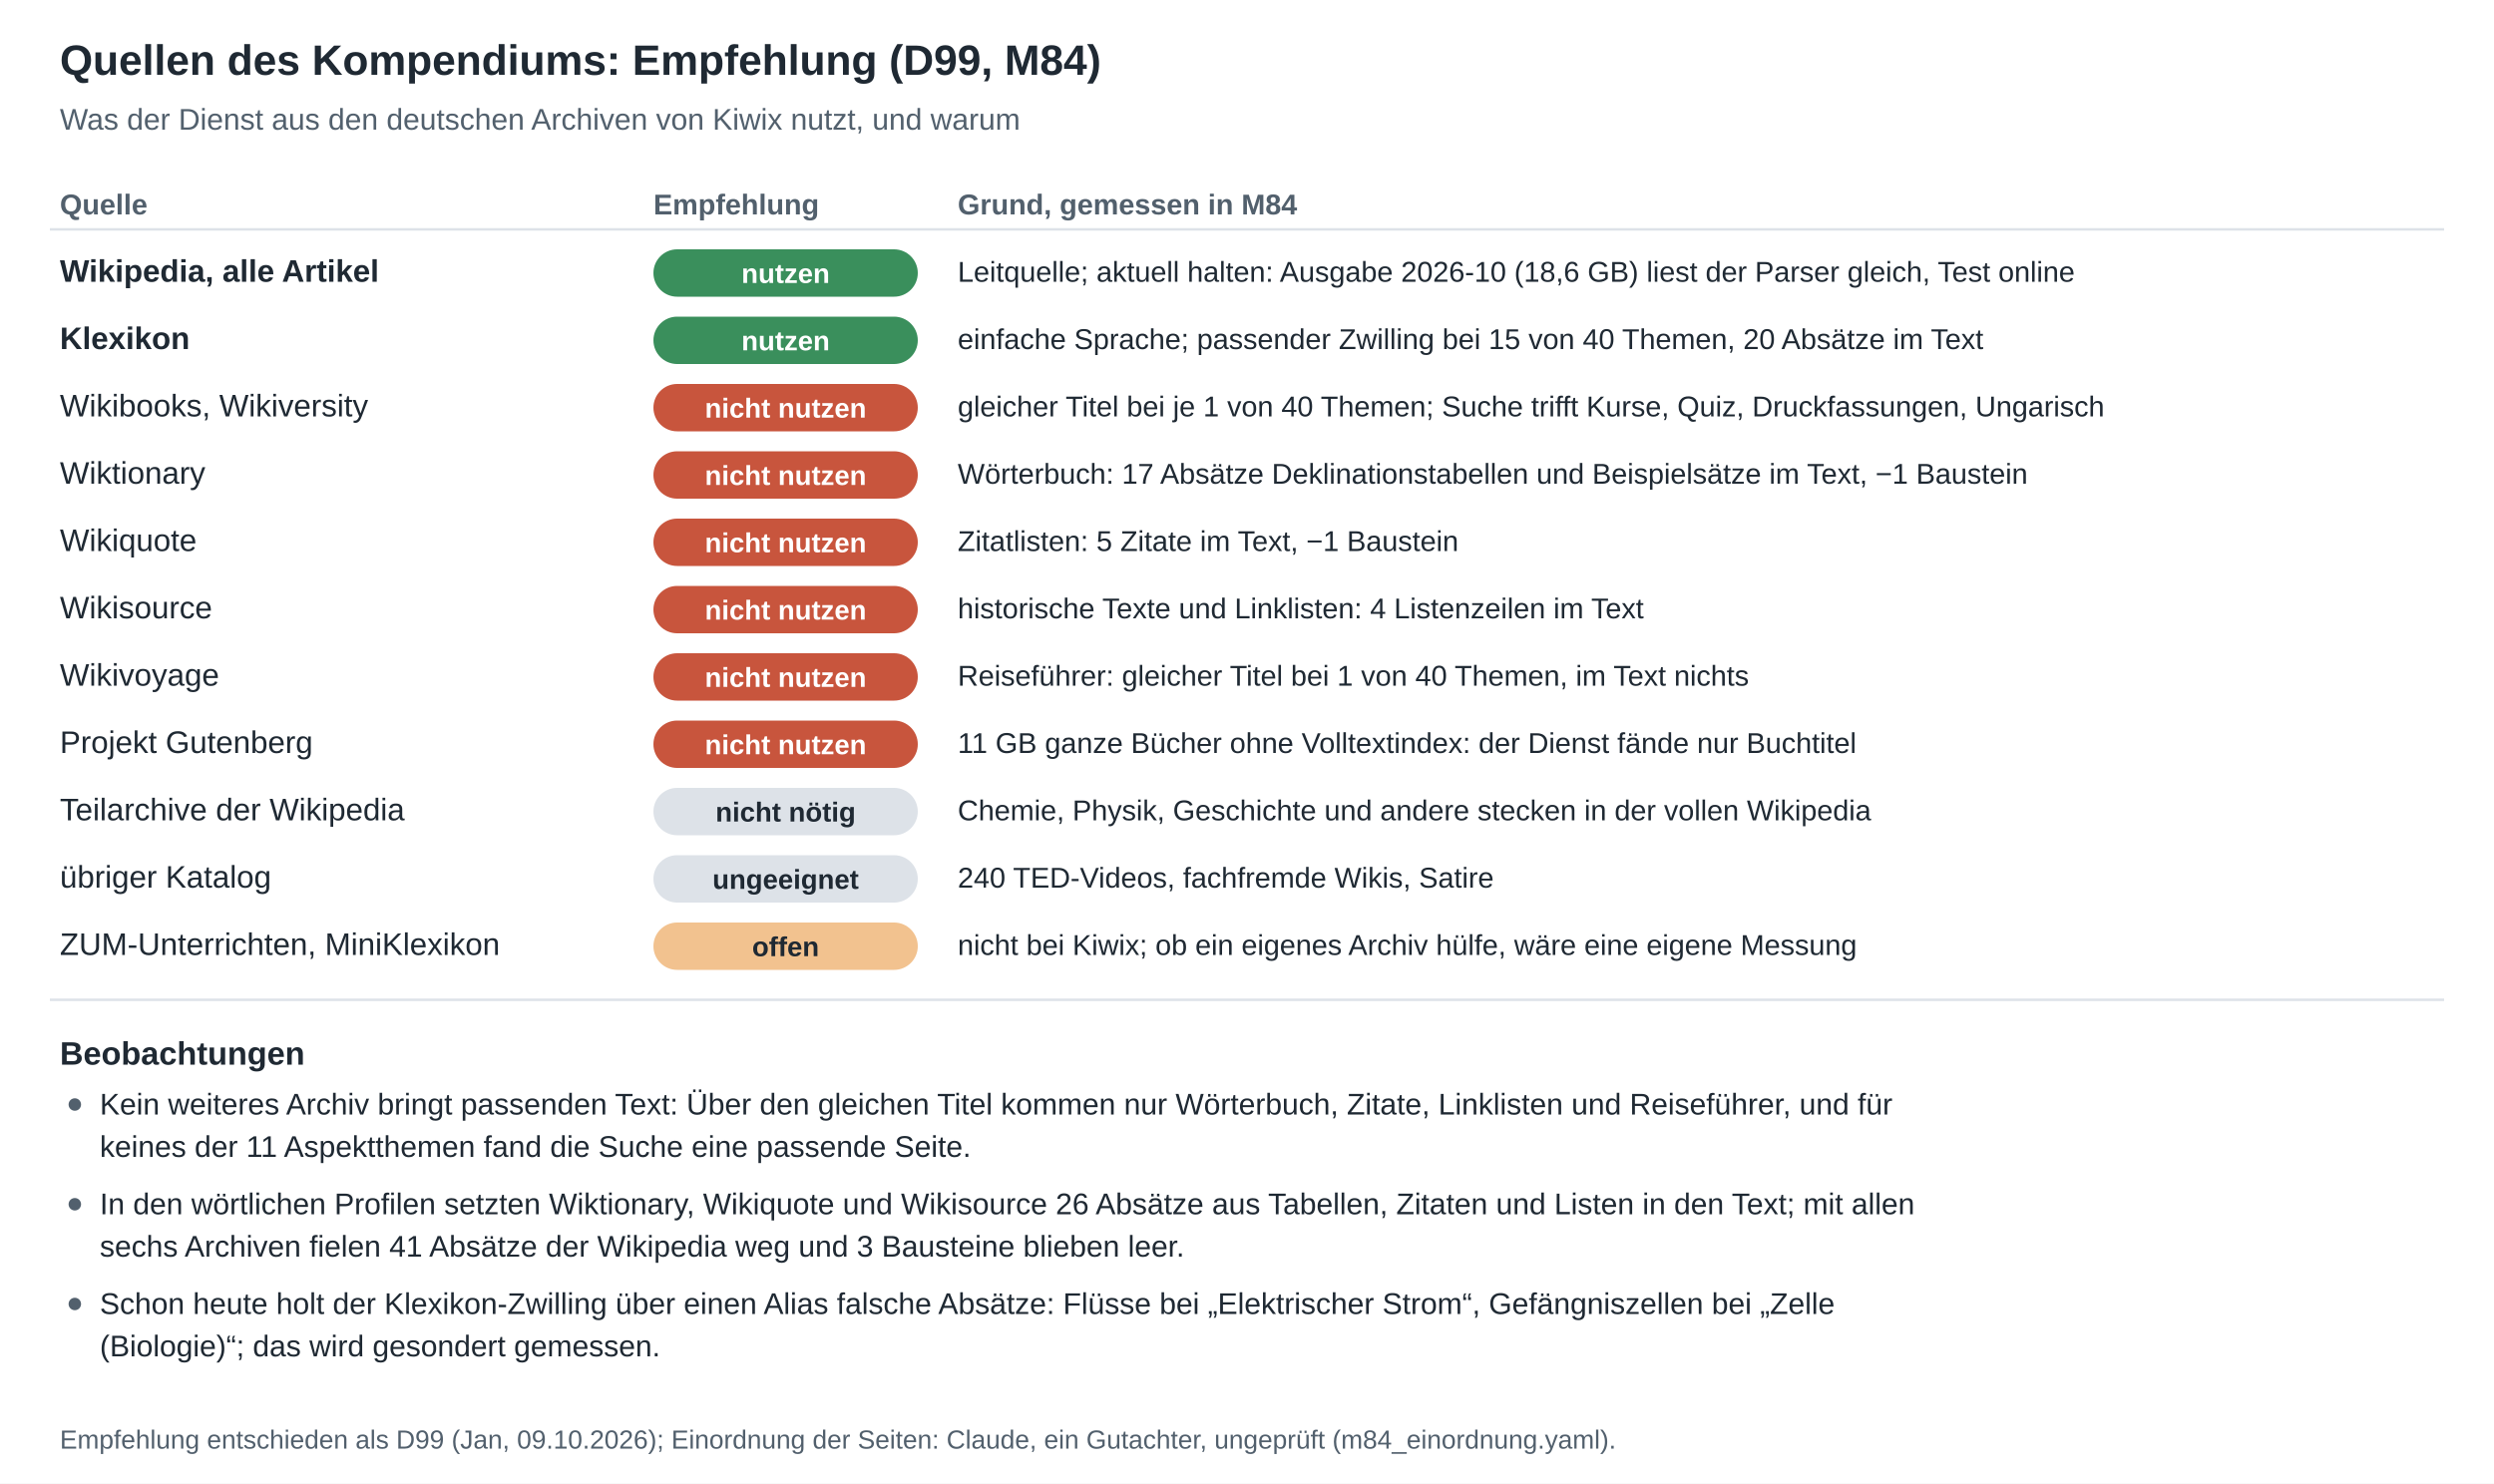
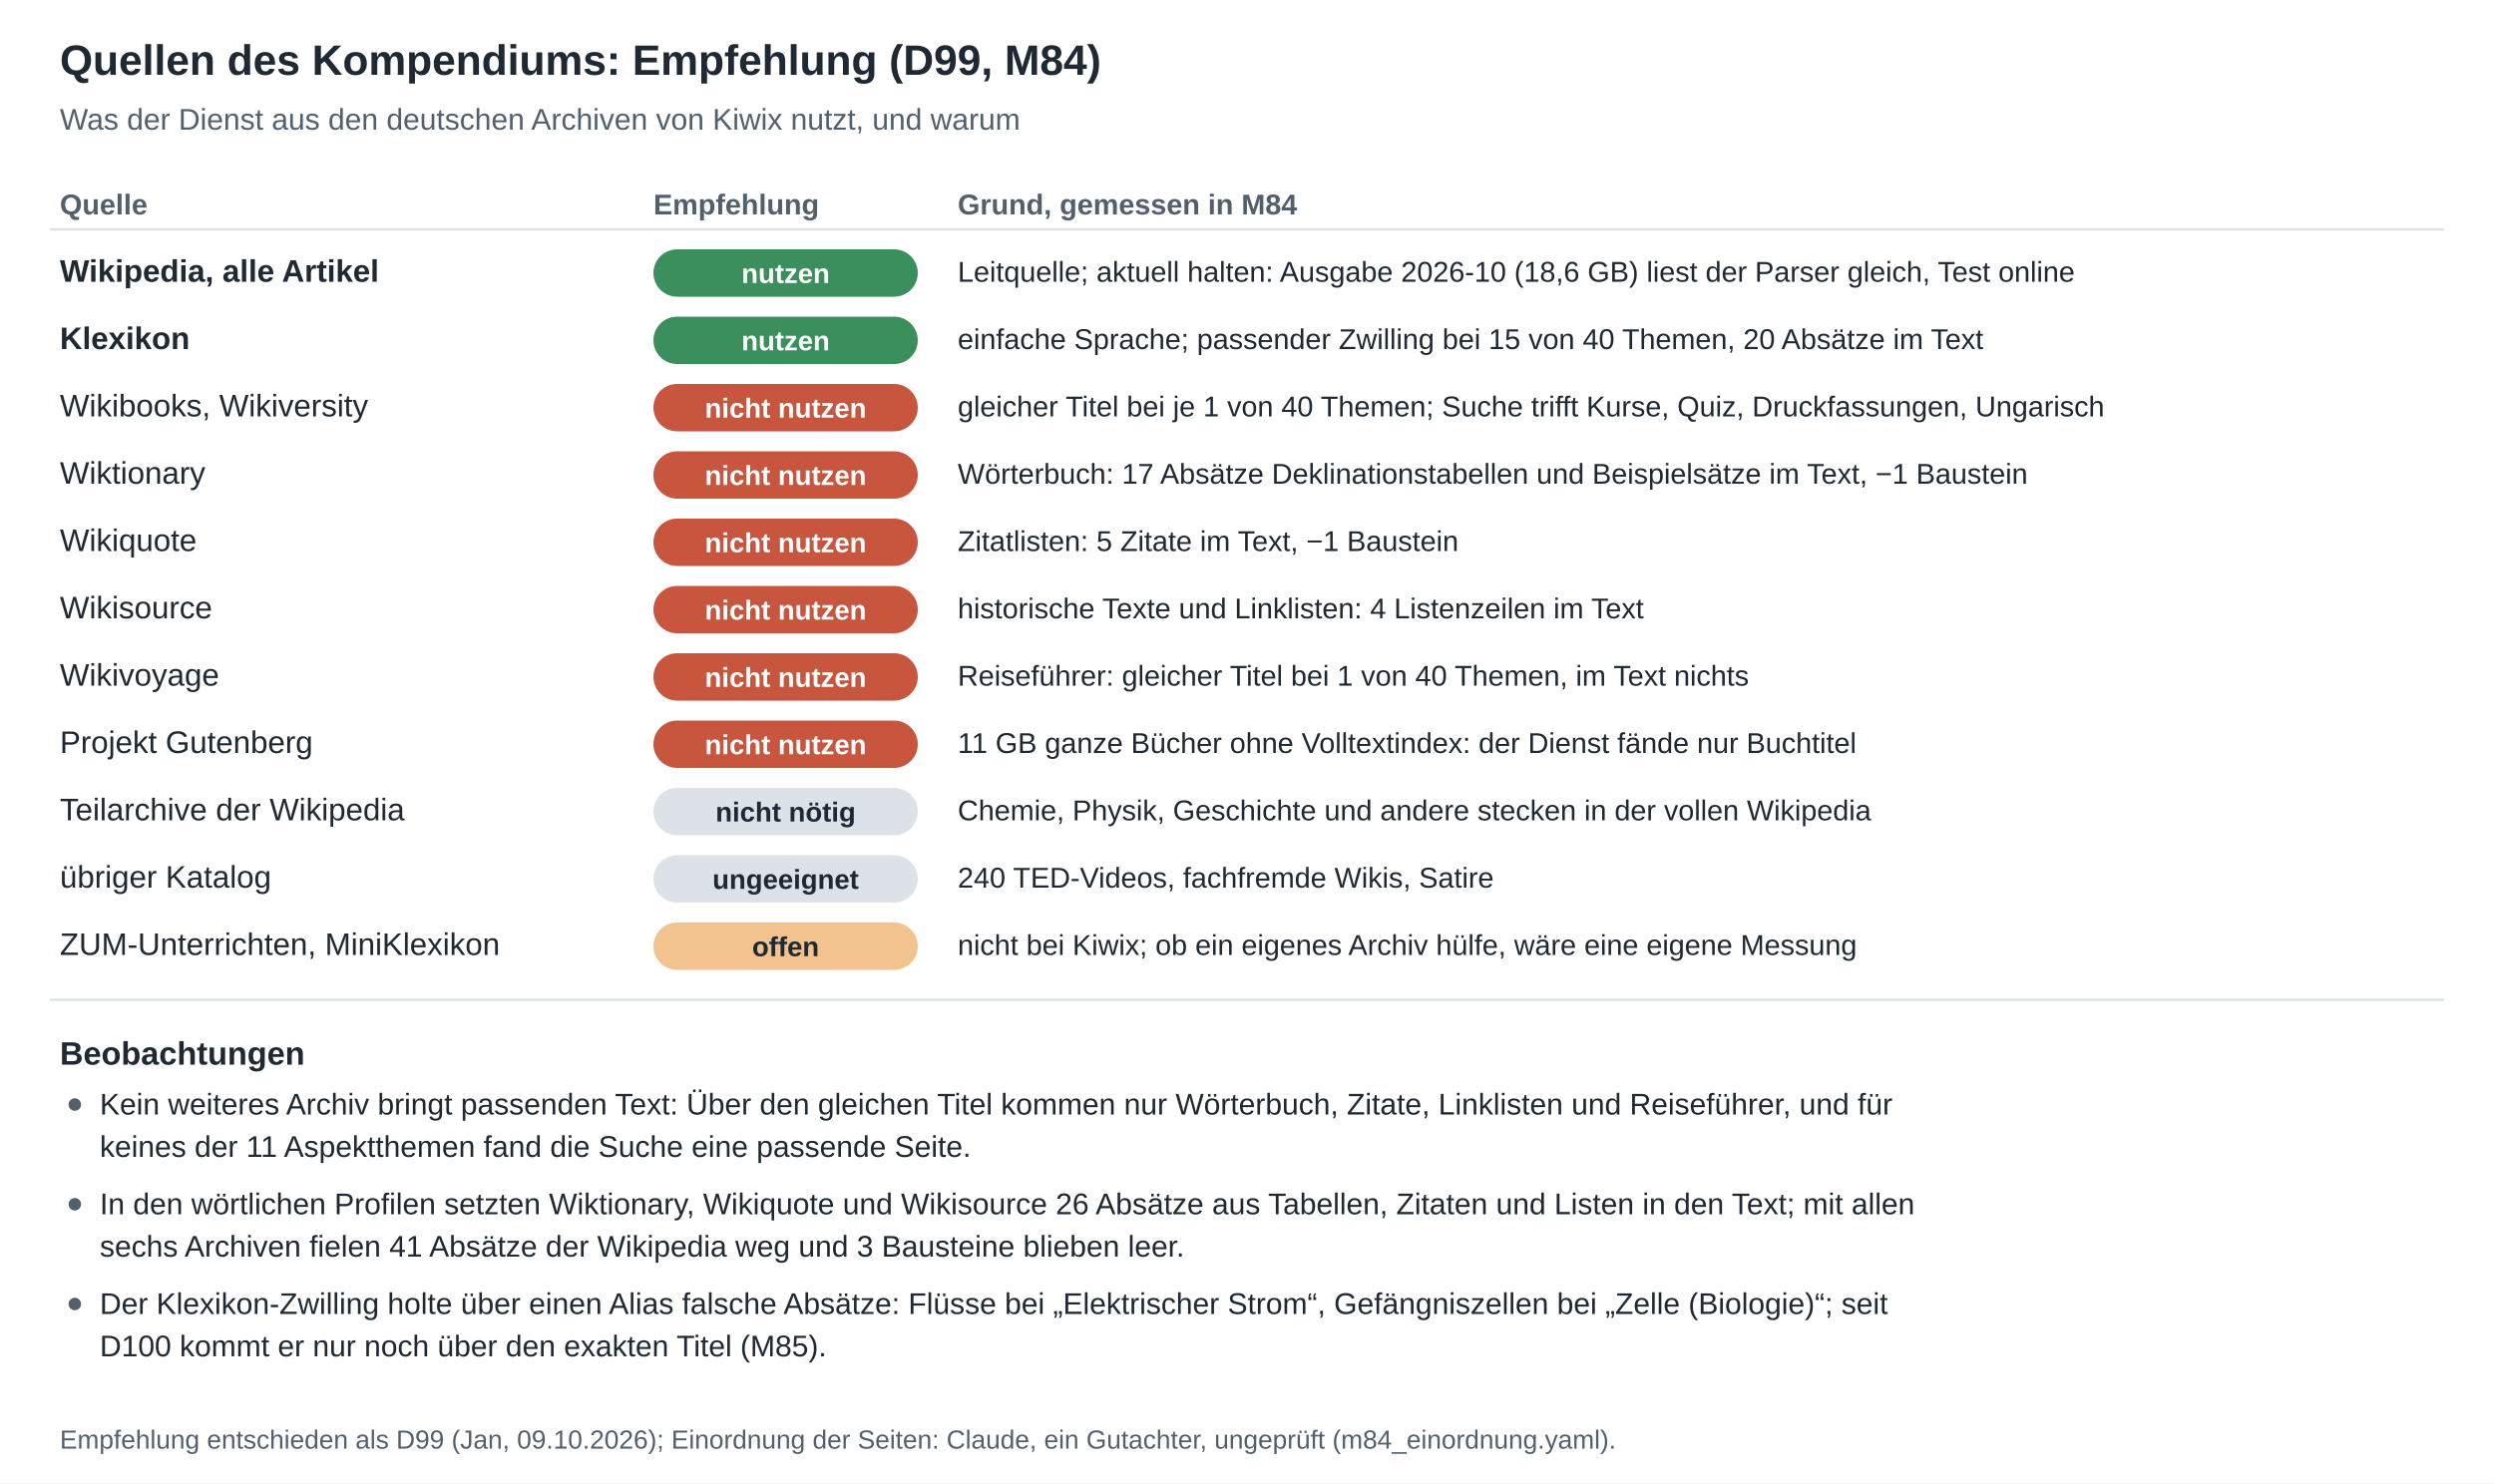
<svg xmlns="http://www.w3.org/2000/svg" width="1000" height="595" viewBox="0 0 1000 595" font-family="Segoe UI, Helvetica Neue, Arial, sans-serif" role="img" aria-label="Quellen des Kompendiums: Empfehlung">
  <rect width="1000" height="595" fill="#ffffff" />
  <text x="24.0" y="30.0" font-size="17" fill="#1f2933" text-anchor="start" font-weight="600">Quellen des Kompendiums: Empfehlung (D99, M84)</text>
  <text x="24.0" y="52.0" font-size="12" fill="#52606d" text-anchor="start" font-weight="normal">Was der Dienst aus den deutschen Archiven von Kiwix nutzt, und warum</text>
  <text x="24.0" y="86.0" font-size="11.5" fill="#52606d" text-anchor="start" font-weight="600">Quelle</text>
  <text x="262.0" y="86.0" font-size="11.5" fill="#52606d" text-anchor="start" font-weight="600">Empfehlung</text>
  <text x="384.0" y="86.0" font-size="11.5" fill="#52606d" text-anchor="start" font-weight="600">Grund, gemessen in M84</text>
  <line x1="20.0" y1="92.0" x2="980.0" y2="92.0" stroke="#dde2e8" stroke-width="1" />
  <text x="24.0" y="113.0" font-size="12.5" fill="#1f2933" text-anchor="start" font-weight="600">Wikipedia, alle Artikel</text>
  <rect x="262.0" y="100.0" width="106.0" height="19.0" rx="9.5" fill="#3a8f5c" stroke="none" stroke-width="1" />
  <text x="315.0" y="113.5" font-size="11" fill="#ffffff" text-anchor="middle" font-weight="600">nutzen</text>
  <text x="384.0" y="113.0" font-size="11.5" fill="#1f2933" text-anchor="start" font-weight="normal">Leitquelle; aktuell halten: Ausgabe 2026-10 (18,6 GB) liest der Parser gleich, Test online</text>
  <text x="24.0" y="140.0" font-size="12.5" fill="#1f2933" text-anchor="start" font-weight="600">Klexikon</text>
  <rect x="262.0" y="127.0" width="106.0" height="19.0" rx="9.5" fill="#3a8f5c" stroke="none" stroke-width="1" />
  <text x="315.0" y="140.5" font-size="11" fill="#ffffff" text-anchor="middle" font-weight="600">nutzen</text>
  <text x="384.0" y="140.0" font-size="11.5" fill="#1f2933" text-anchor="start" font-weight="normal">einfache Sprache; passender Zwilling bei 15 von 40 Themen, 20 Absätze im Text</text>
  <text x="24.0" y="167.0" font-size="12.5" fill="#1f2933" text-anchor="start" font-weight="normal">Wikibooks, Wikiversity</text>
  <rect x="262.0" y="154.0" width="106.0" height="19.0" rx="9.5" fill="#c8553d" stroke="none" stroke-width="1" />
  <text x="315.0" y="167.5" font-size="11" fill="#ffffff" text-anchor="middle" font-weight="600">nicht nutzen</text>
  <text x="384.0" y="167.0" font-size="11.5" fill="#1f2933" text-anchor="start" font-weight="normal">gleicher Titel bei je 1 von 40 Themen; Suche trifft Kurse, Quiz, Druckfassungen, Ungarisch</text>
  <text x="24.0" y="194.0" font-size="12.5" fill="#1f2933" text-anchor="start" font-weight="normal">Wiktionary</text>
  <rect x="262.0" y="181.0" width="106.0" height="19.0" rx="9.5" fill="#c8553d" stroke="none" stroke-width="1" />
  <text x="315.0" y="194.5" font-size="11" fill="#ffffff" text-anchor="middle" font-weight="600">nicht nutzen</text>
  <text x="384.0" y="194.0" font-size="11.5" fill="#1f2933" text-anchor="start" font-weight="normal">Wörterbuch: 17 Absätze Deklinationstabellen und Beispielsätze im Text, −1 Baustein</text>
  <text x="24.0" y="221.0" font-size="12.5" fill="#1f2933" text-anchor="start" font-weight="normal">Wikiquote</text>
  <rect x="262.0" y="208.0" width="106.0" height="19.0" rx="9.5" fill="#c8553d" stroke="none" stroke-width="1" />
  <text x="315.0" y="221.5" font-size="11" fill="#ffffff" text-anchor="middle" font-weight="600">nicht nutzen</text>
  <text x="384.0" y="221.0" font-size="11.5" fill="#1f2933" text-anchor="start" font-weight="normal">Zitatlisten: 5 Zitate im Text, −1 Baustein</text>
  <text x="24.0" y="248.0" font-size="12.5" fill="#1f2933" text-anchor="start" font-weight="normal">Wikisource</text>
  <rect x="262.0" y="235.0" width="106.0" height="19.0" rx="9.5" fill="#c8553d" stroke="none" stroke-width="1" />
  <text x="315.0" y="248.5" font-size="11" fill="#ffffff" text-anchor="middle" font-weight="600">nicht nutzen</text>
  <text x="384.0" y="248.0" font-size="11.5" fill="#1f2933" text-anchor="start" font-weight="normal">historische Texte und Linklisten: 4 Listenzeilen im Text</text>
  <text x="24.0" y="275.0" font-size="12.5" fill="#1f2933" text-anchor="start" font-weight="normal">Wikivoyage</text>
  <rect x="262.0" y="262.0" width="106.0" height="19.0" rx="9.5" fill="#c8553d" stroke="none" stroke-width="1" />
  <text x="315.0" y="275.5" font-size="11" fill="#ffffff" text-anchor="middle" font-weight="600">nicht nutzen</text>
  <text x="384.0" y="275.0" font-size="11.5" fill="#1f2933" text-anchor="start" font-weight="normal">Reiseführer: gleicher Titel bei 1 von 40 Themen, im Text nichts</text>
  <text x="24.0" y="302.0" font-size="12.5" fill="#1f2933" text-anchor="start" font-weight="normal">Projekt Gutenberg</text>
  <rect x="262.0" y="289.0" width="106.0" height="19.0" rx="9.5" fill="#c8553d" stroke="none" stroke-width="1" />
  <text x="315.0" y="302.5" font-size="11" fill="#ffffff" text-anchor="middle" font-weight="600">nicht nutzen</text>
  <text x="384.0" y="302.0" font-size="11.5" fill="#1f2933" text-anchor="start" font-weight="normal">11 GB ganze Bücher ohne Volltextindex: der Dienst fände nur Buchtitel</text>
  <text x="24.0" y="329.0" font-size="12.5" fill="#1f2933" text-anchor="start" font-weight="normal">Teilarchive der Wikipedia</text>
  <rect x="262.0" y="316.0" width="106.0" height="19.0" rx="9.5" fill="#dde2e8" stroke="none" stroke-width="1" />
  <text x="315.0" y="329.5" font-size="11" fill="#1f2933" text-anchor="middle" font-weight="600">nicht nötig</text>
  <text x="384.0" y="329.0" font-size="11.5" fill="#1f2933" text-anchor="start" font-weight="normal">Chemie, Physik, Geschichte und andere stecken in der vollen Wikipedia</text>
  <text x="24.0" y="356.0" font-size="12.5" fill="#1f2933" text-anchor="start" font-weight="normal">übriger Katalog</text>
  <rect x="262.0" y="343.0" width="106.0" height="19.0" rx="9.5" fill="#dde2e8" stroke="none" stroke-width="1" />
  <text x="315.0" y="356.5" font-size="11" fill="#1f2933" text-anchor="middle" font-weight="600">ungeeignet</text>
  <text x="384.0" y="356.0" font-size="11.5" fill="#1f2933" text-anchor="start" font-weight="normal">240 TED-Videos, fachfremde Wikis, Satire</text>
  <text x="24.0" y="383.0" font-size="12.5" fill="#1f2933" text-anchor="start" font-weight="normal">ZUM-Unterrichten, MiniKlexikon</text>
  <rect x="262.0" y="370.0" width="106.0" height="19.0" rx="9.5" fill="#f2c28f" stroke="none" stroke-width="1" />
  <text x="315.0" y="383.5" font-size="11" fill="#1f2933" text-anchor="middle" font-weight="600">offen</text>
  <text x="384.0" y="383.0" font-size="11.5" fill="#1f2933" text-anchor="start" font-weight="normal">nicht bei Kiwix; ob ein eigenes Archiv hülfe, wäre eine eigene Messung</text>
  <line x1="20.0" y1="401.0" x2="980.0" y2="401.0" stroke="#dde2e8" stroke-width="1" />
  <text x="24.0" y="427.0" font-size="13" fill="#1f2933" text-anchor="start" font-weight="600">Beobachtungen</text>
  <circle cx="30.0" cy="443.0" r="2.5" fill="#52606d" stroke="none" stroke-width="1" />
  <text x="40.0" y="447.0" font-size="12" fill="#1f2933" text-anchor="start" font-weight="normal">Kein weiteres Archiv bringt passenden Text: Über den gleichen Titel kommen nur Wörterbuch, Zitate, Linklisten und Reiseführer, und für</text>
  <text x="40.0" y="464.0" font-size="12" fill="#1f2933" text-anchor="start" font-weight="normal">keines der 11 Aspektthemen fand die Suche eine passende Seite.</text>
  <circle cx="30.0" cy="483.0" r="2.5" fill="#52606d" stroke="none" stroke-width="1" />
  <text x="40.0" y="487.0" font-size="12" fill="#1f2933" text-anchor="start" font-weight="normal">In den wörtlichen Profilen setzten Wiktionary, Wikiquote und Wikisource 26 Absätze aus Tabellen, Zitaten und Listen in den Text; mit allen</text>
  <text x="40.0" y="504.0" font-size="12" fill="#1f2933" text-anchor="start" font-weight="normal">sechs Archiven fielen 41 Absätze der Wikipedia weg und 3 Bausteine blieben leer.</text>
  <circle cx="30.0" cy="523.0" r="2.5" fill="#52606d" stroke="none" stroke-width="1" />
-   <text x="40.0" y="527.0" font-size="12" fill="#1f2933" text-anchor="start" font-weight="normal">Schon heute holt der Klexikon-Zwilling über einen Alias falsche Absätze: Flüsse bei „Elektrischer Strom“, Gefängniszellen bei „Zelle</text>
-   <text x="40.0" y="544.0" font-size="12" fill="#1f2933" text-anchor="start" font-weight="normal">(Biologie)“; das wird gesondert gemessen.</text>
+   <text x="40.0" y="527.0" font-size="12" fill="#1f2933" text-anchor="start" font-weight="normal">Der Klexikon-Zwilling holte über einen Alias falsche Absätze: Flüsse bei „Elektrischer Strom“, Gefängniszellen bei „Zelle (Biologie)“; seit</text>
+   <text x="40.0" y="544.0" font-size="12" fill="#1f2933" text-anchor="start" font-weight="normal">D100 kommt er nur noch über den exakten Titel (M85).</text>
  <text x="24.0" y="581.0" font-size="10.5" fill="#52606d" text-anchor="start" font-weight="normal">Empfehlung entschieden als D99 (Jan, 09.10.2026); Einordnung der Seiten: Claude, ein Gutachter, ungeprüft (m84_einordnung.yaml).</text>
</svg>
